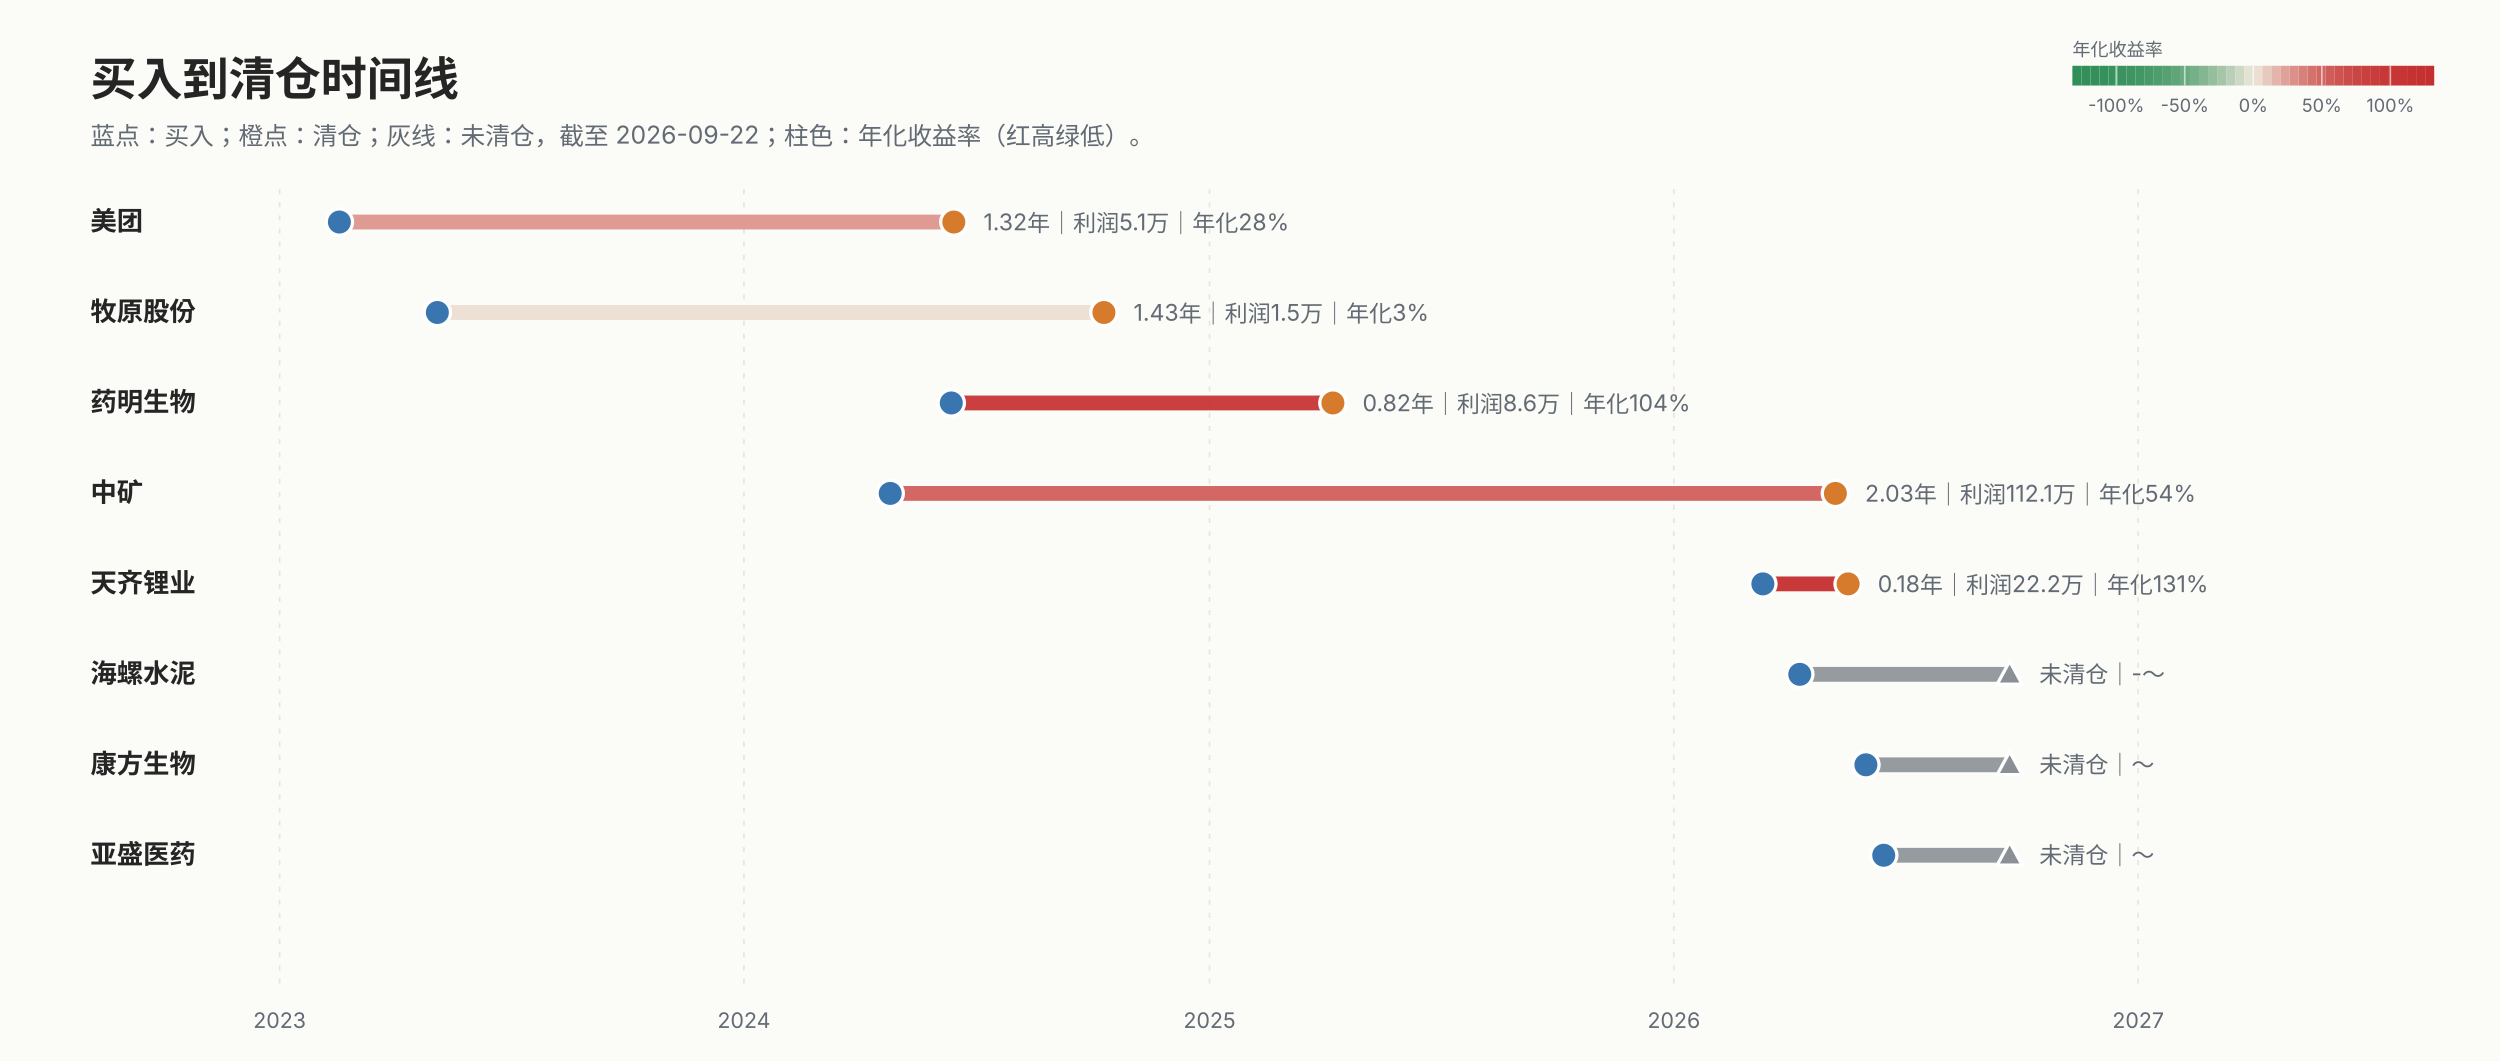
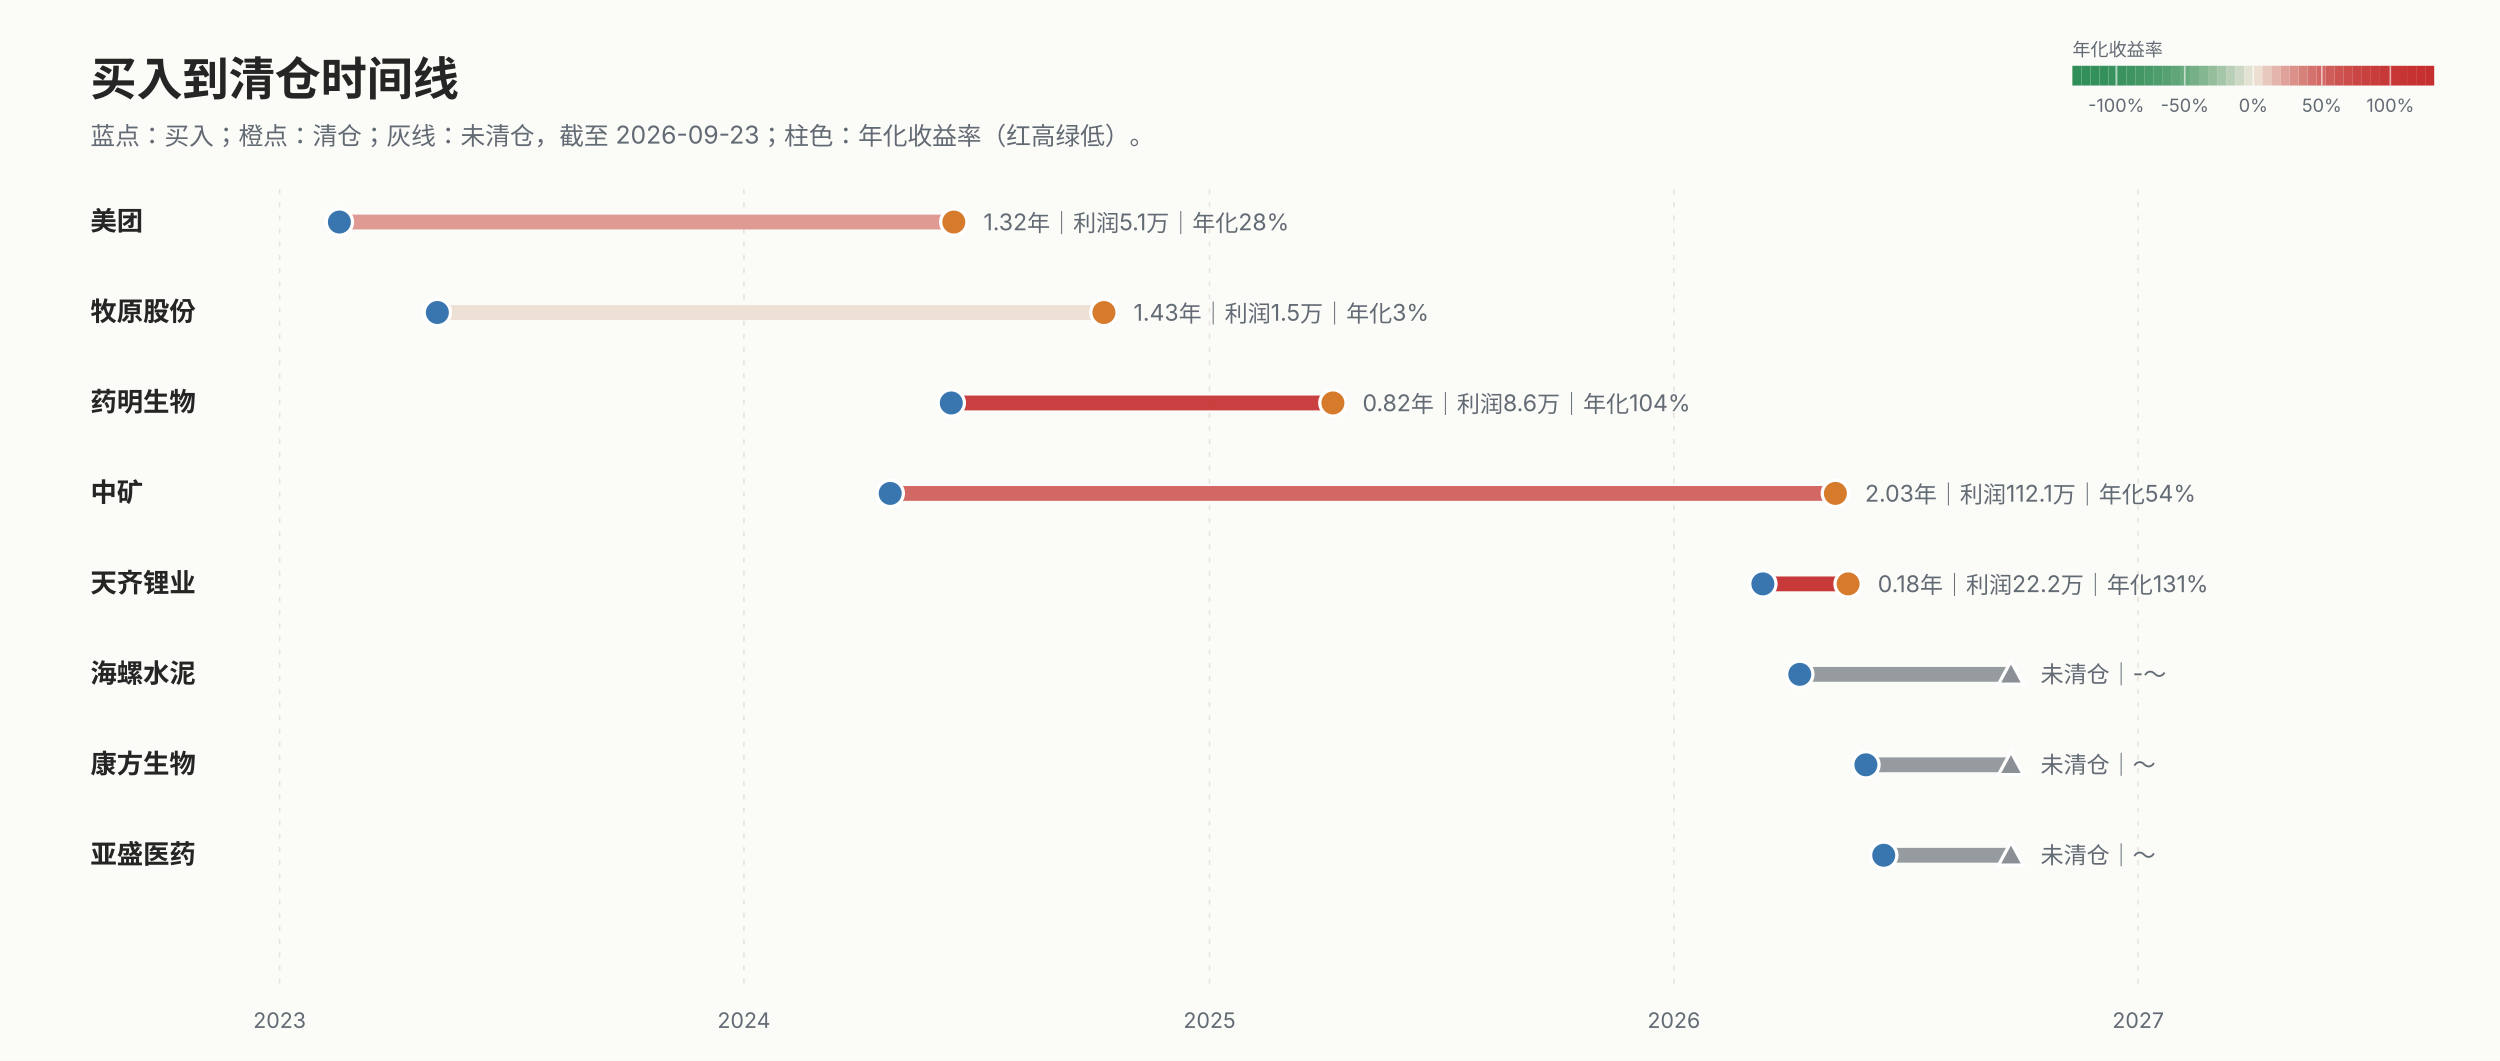
<svg xmlns="http://www.w3.org/2000/svg" width="1520" height="645" viewBox="0 0 1520 645" role="img" aria-label="买入到清仓时间线">
  <rect width="100%" height="100%" fill="#fbfbf8" />
  <style>text{font-family:"Inter","Noto Sans SC","PingFang SC","Microsoft YaHei",Arial,sans-serif;}</style>
  <text x="55" y="58" font-size="28" font-weight="700" fill="#252525">买入到清仓时间线</text>
  <g>
    <rect x="1260.00" y="40" width="5.50" height="12" fill="#308e58" />
    <rect x="1265.50" y="40" width="5.50" height="12" fill="#328f59" />
    <rect x="1271.00" y="40" width="5.50" height="12" fill="#33905a" />
    <rect x="1276.50" y="40" width="5.50" height="12" fill="#35915b" />
    <rect x="1282.00" y="40" width="5.50" height="12" fill="#37925d" />
    <rect x="1287.50" y="40" width="5.50" height="12" fill="#3a935f" />
    <rect x="1293.00" y="40" width="5.50" height="12" fill="#3e9561" />
    <rect x="1298.50" y="40" width="5.50" height="12" fill="#429764" />
    <rect x="1304.00" y="40" width="5.50" height="12" fill="#489a68" />
    <rect x="1309.50" y="40" width="5.50" height="12" fill="#4e9d6c" />
    <rect x="1315.00" y="40" width="5.50" height="12" fill="#56a072" />
    <rect x="1320.50" y="40" width="5.50" height="12" fill="#5fa578" />
    <rect x="1326.00" y="40" width="5.50" height="12" fill="#6aaa7f" />
    <rect x="1331.50" y="40" width="5.50" height="12" fill="#76b088" />
    <rect x="1337.00" y="40" width="5.50" height="12" fill="#85b692" />
    <rect x="1342.50" y="40" width="5.50" height="12" fill="#95be9d" />
    <rect x="1348.00" y="40" width="5.50" height="12" fill="#a6c6a9" />
    <rect x="1353.50" y="40" width="5.50" height="12" fill="#bacfb7" />
    <rect x="1359.00" y="40" width="5.50" height="12" fill="#ced9c5" />
    <rect x="1364.50" y="40" width="5.50" height="12" fill="#e3e3d4" />
    <rect x="1370.00" y="40" width="5.50" height="12" fill="#ecded1" />
    <rect x="1375.50" y="40" width="5.50" height="12" fill="#e7c9be" />
    <rect x="1381.00" y="40" width="5.50" height="12" fill="#e3b5ac" />
    <rect x="1386.50" y="40" width="5.50" height="12" fill="#dfa29a" />
    <rect x="1392.00" y="40" width="5.50" height="12" fill="#db918a" />
    <rect x="1397.50" y="40" width="5.50" height="12" fill="#d7817b" />
    <rect x="1403.00" y="40" width="5.50" height="12" fill="#d4736e" />
    <rect x="1408.50" y="40" width="5.50" height="12" fill="#d26763" />
    <rect x="1414.00" y="40" width="5.50" height="12" fill="#cf5d59" />
    <rect x="1419.50" y="40" width="5.50" height="12" fill="#cd5451" />
    <rect x="1425.00" y="40" width="5.50" height="12" fill="#cc4c4a" />
    <rect x="1430.50" y="40" width="5.50" height="12" fill="#ca4644" />
    <rect x="1436.00" y="40" width="5.50" height="12" fill="#c9413f" />
    <rect x="1441.50" y="40" width="5.50" height="12" fill="#c83d3b" />
    <rect x="1447.00" y="40" width="5.50" height="12" fill="#c73938" />
    <rect x="1452.50" y="40" width="5.50" height="12" fill="#c73635" />
    <rect x="1458.00" y="40" width="5.50" height="12" fill="#c63433" />
    <rect x="1463.50" y="40" width="5.50" height="12" fill="#c63231" />
    <rect x="1469.00" y="40" width="5.50" height="12" fill="#c53030" />
    <rect x="1474.50" y="40" width="5.50" height="12" fill="#c52f2f" />
    <line x1="1286.67" y1="40" x2="1286.67" y2="52" stroke="#fff" stroke-width="1" opacity=".6" />
    <text x="1286.67" y="68" font-size="11" fill="#626a73" text-anchor="middle">-100%</text>
    <line x1="1328.33" y1="40" x2="1328.33" y2="52" stroke="#fff" stroke-width="1" opacity=".6" />
    <text x="1328.33" y="68" font-size="11" fill="#626a73" text-anchor="middle">-50%</text>
    <line x1="1370.00" y1="40" x2="1370.00" y2="52" stroke="#fff" stroke-width="1" opacity=".6" />
    <text x="1370.00" y="68" font-size="11" fill="#626a73" text-anchor="middle">0%</text>
    <line x1="1411.67" y1="40" x2="1411.67" y2="52" stroke="#fff" stroke-width="1" opacity=".6" />
    <text x="1411.67" y="68" font-size="11" fill="#626a73" text-anchor="middle">50%</text>
    <line x1="1453.33" y1="40" x2="1453.33" y2="52" stroke="#fff" stroke-width="1" opacity=".6" />
    <text x="1453.33" y="68" font-size="11" fill="#626a73" text-anchor="middle">100%</text>
    <text x="1260" y="34" font-size="11" fill="#626a73">年化收益率</text>
  </g>
-   <text x="55" y="88" font-size="15" fill="#626a73">蓝点：买入；橙点：清仓；灰线：未清仓，截至 2026-09-22；柱色：年化收益率（红高绿低）。</text>
+   <text x="55" y="88" font-size="15" fill="#626a73">蓝点：买入；橙点：清仓；灰线：未清仓，截至 2026-09-23；柱色：年化收益率（红高绿低）。</text>
  <line x1="170.00" y1="115" x2="170.00" y2="600" stroke="#ddd7ce" opacity=".65" stroke-dasharray="3 5" />
  <text x="170.00" y="625" font-size="13" fill="#626a73" text-anchor="middle">2023</text>
  <line x1="452.31" y1="115" x2="452.31" y2="600" stroke="#ddd7ce" opacity=".65" stroke-dasharray="3 5" />
  <text x="452.31" y="625" font-size="13" fill="#626a73" text-anchor="middle">2024</text>
  <line x1="735.39" y1="115" x2="735.39" y2="600" stroke="#ddd7ce" opacity=".65" stroke-dasharray="3 5" />
  <text x="735.39" y="625" font-size="13" fill="#626a73" text-anchor="middle">2025</text>
  <line x1="1017.69" y1="115" x2="1017.69" y2="600" stroke="#ddd7ce" opacity=".65" stroke-dasharray="3 5" />
  <text x="1017.69" y="625" font-size="13" fill="#626a73" text-anchor="middle">2026</text>
  <line x1="1300.00" y1="115" x2="1300.00" y2="600" stroke="#ddd7ce" opacity=".65" stroke-dasharray="3 5" />
  <text x="1300.00" y="625" font-size="13" fill="#626a73" text-anchor="middle">2027</text>
  <text x="55" y="140" font-size="16" font-weight="700" fill="#252525">美团</text>
  <line x1="206.35" y1="135" x2="579.92" y2="135" stroke="#dc958e" stroke-width="9" opacity=".95" />
  <circle cx="579.92" cy="135" r="8" fill="#d67b2c" stroke="#fff" stroke-width="2" />
  <circle cx="206.35" cy="135" r="8" fill="#3976af" stroke="#fff" stroke-width="2" />
  <text x="597.92" y="140" font-size="14" fill="#626a73">1.32年｜利润5.1万｜年化28%</text>
  <text x="55" y="195" font-size="16" font-weight="700" fill="#252525">牧原股份</text>
  <line x1="265.91" y1="190" x2="671.19" y2="190" stroke="#ecded2" stroke-width="9" opacity=".95" />
  <circle cx="671.19" cy="190" r="8" fill="#d67b2c" stroke="#fff" stroke-width="2" />
  <circle cx="265.91" cy="190" r="8" fill="#3976af" stroke="#fff" stroke-width="2" />
  <text x="689.19" y="195" font-size="14" fill="#626a73">1.43年｜利润1.5万｜年化3%</text>
  <text x="55" y="250" font-size="16" font-weight="700" fill="#252525">药明生物</text>
  <line x1="578.38" y1="245" x2="810.41" y2="245" stroke="#c73535" stroke-width="9" opacity=".95" />
  <circle cx="810.41" cy="245" r="8" fill="#d67b2c" stroke="#fff" stroke-width="2" />
  <circle cx="578.38" cy="245" r="8" fill="#3976af" stroke="#fff" stroke-width="2" />
  <text x="828.41" y="250" font-size="14" fill="#626a73">0.82年｜利润8.6万｜年化104%</text>
  <text x="55" y="305" font-size="16" font-weight="700" fill="#252525">中矿</text>
  <line x1="541.25" y1="300" x2="1115.92" y2="300" stroke="#d0605c" stroke-width="9" opacity=".95" />
  <circle cx="1115.92" cy="300" r="8" fill="#d67b2c" stroke="#fff" stroke-width="2" />
  <circle cx="541.25" cy="300" r="8" fill="#3976af" stroke="#fff" stroke-width="2" />
  <text x="1133.92" y="305" font-size="14" fill="#626a73">2.03年｜利润112.1万｜年化54%</text>
  <text x="55" y="360" font-size="16" font-weight="700" fill="#252525">天齐锂业</text>
  <line x1="1071.83" y1="355" x2="1123.66" y2="355" stroke="#c52f2f" stroke-width="9" opacity=".95" />
  <circle cx="1123.66" cy="355" r="8" fill="#d67b2c" stroke="#fff" stroke-width="2" />
  <circle cx="1071.83" cy="355" r="8" fill="#3976af" stroke="#fff" stroke-width="2" />
  <text x="1141.66" y="360" font-size="14" fill="#626a73">0.18年｜利润22.2万｜年化131%</text>
  <text x="55" y="415" font-size="16" font-weight="700" fill="#252525">海螺水泥</text>
-   <line x1="1094.26" y1="410" x2="1221.88" y2="410" stroke="#8b9096" stroke-width="9" opacity=".9" />
-   <polygon points="1221.88,402 1214.28,416 1229.48,416" fill="#8b9096" stroke="#fff" stroke-width="2" />
+   <line x1="1094.26" y1="410" x2="1222.66" y2="410" stroke="#8b9096" stroke-width="9" opacity=".9" />
+   <polygon points="1222.66,402 1215.06,416 1230.26,416" fill="#8b9096" stroke="#fff" stroke-width="2" />
  <circle cx="1094.26" cy="410" r="8" fill="#3976af" stroke="#fff" stroke-width="2" />
-   <text x="1239.88" y="415" font-size="14" fill="#626a73">未清仓｜-～</text>
+   <text x="1240.66" y="415" font-size="14" fill="#626a73">未清仓｜-～</text>
  <text x="55" y="470" font-size="16" font-weight="700" fill="#252525">康方生物</text>
-   <line x1="1134.48" y1="465" x2="1221.88" y2="465" stroke="#8b9096" stroke-width="9" opacity=".9" />
-   <polygon points="1221.88,457 1214.28,471 1229.48,471" fill="#8b9096" stroke="#fff" stroke-width="2" />
+   <line x1="1134.48" y1="465" x2="1222.66" y2="465" stroke="#8b9096" stroke-width="9" opacity=".9" />
+   <polygon points="1222.66,457 1215.06,471 1230.26,471" fill="#8b9096" stroke="#fff" stroke-width="2" />
  <circle cx="1134.48" cy="465" r="8" fill="#3976af" stroke="#fff" stroke-width="2" />
-   <text x="1239.88" y="470" font-size="14" fill="#626a73">未清仓｜～</text>
+   <text x="1240.66" y="470" font-size="14" fill="#626a73">未清仓｜～</text>
  <text x="55" y="525" font-size="16" font-weight="700" fill="#252525">亚盛医药</text>
-   <line x1="1145.31" y1="520" x2="1221.88" y2="520" stroke="#8b9096" stroke-width="9" opacity=".9" />
-   <polygon points="1221.88,512 1214.28,526 1229.48,526" fill="#8b9096" stroke="#fff" stroke-width="2" />
+   <line x1="1145.31" y1="520" x2="1222.66" y2="520" stroke="#8b9096" stroke-width="9" opacity=".9" />
+   <polygon points="1222.66,512 1215.06,526 1230.26,526" fill="#8b9096" stroke="#fff" stroke-width="2" />
  <circle cx="1145.31" cy="520" r="8" fill="#3976af" stroke="#fff" stroke-width="2" />
-   <text x="1239.88" y="525" font-size="14" fill="#626a73">未清仓｜～</text>
+   <text x="1240.66" y="525" font-size="14" fill="#626a73">未清仓｜～</text>
</svg>
